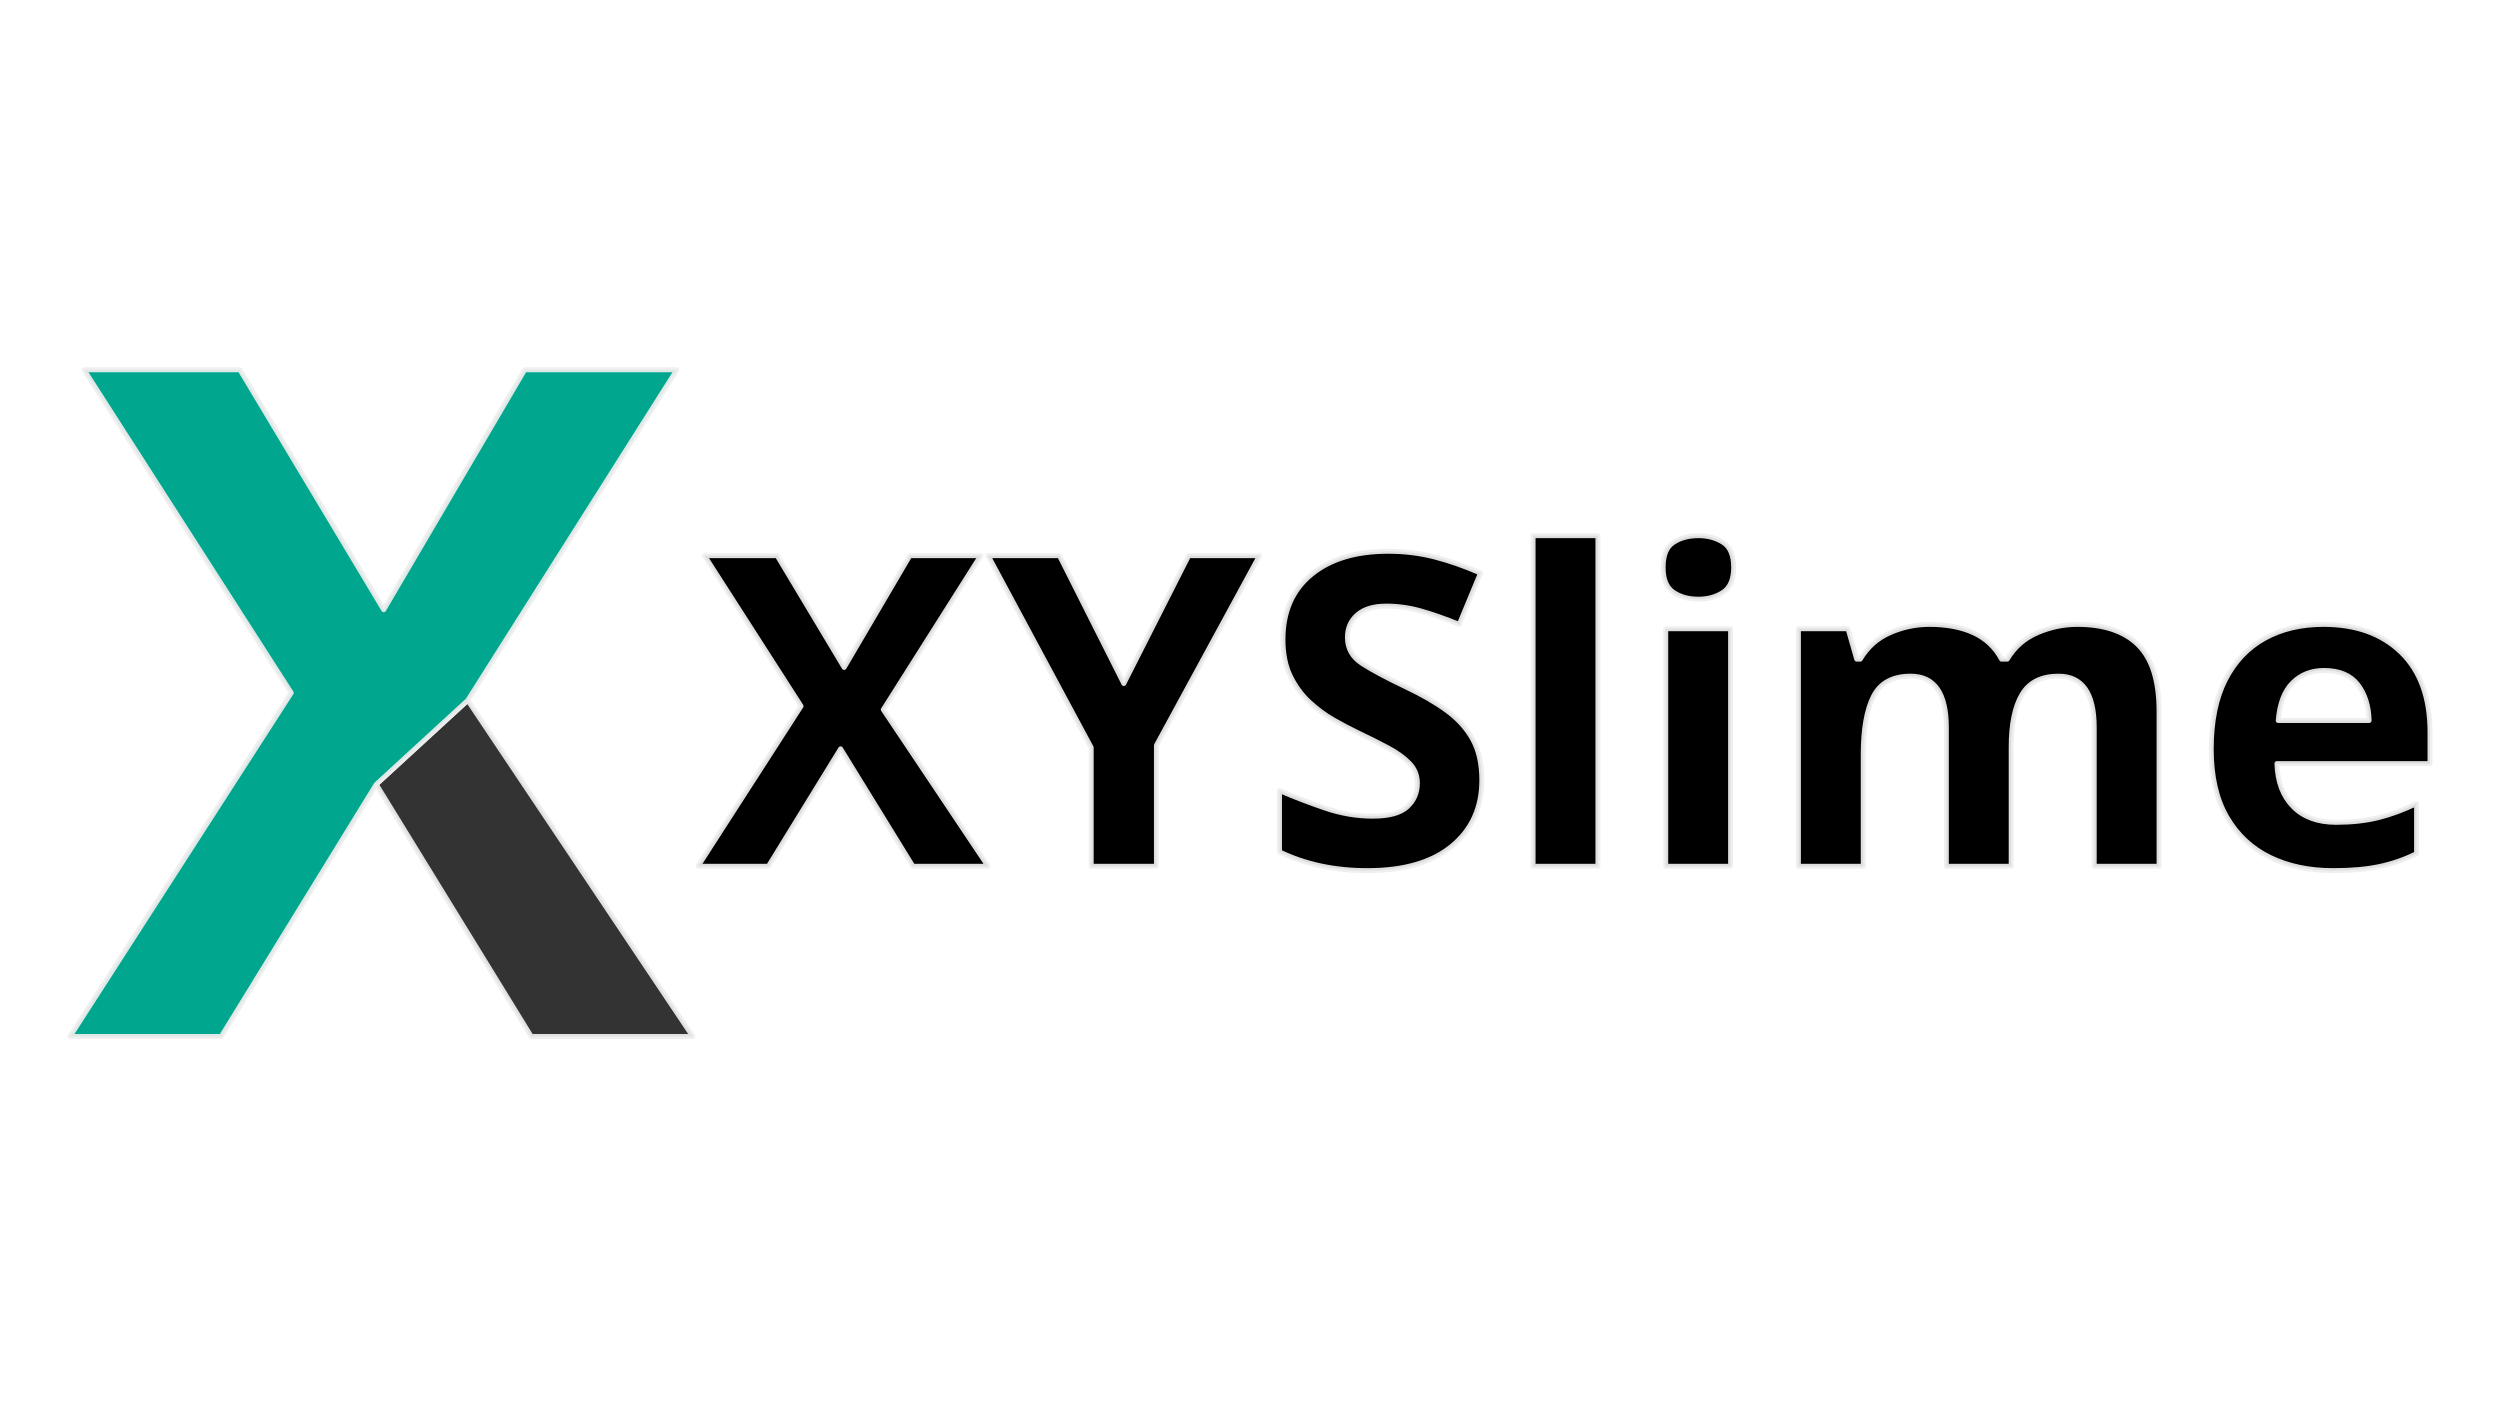
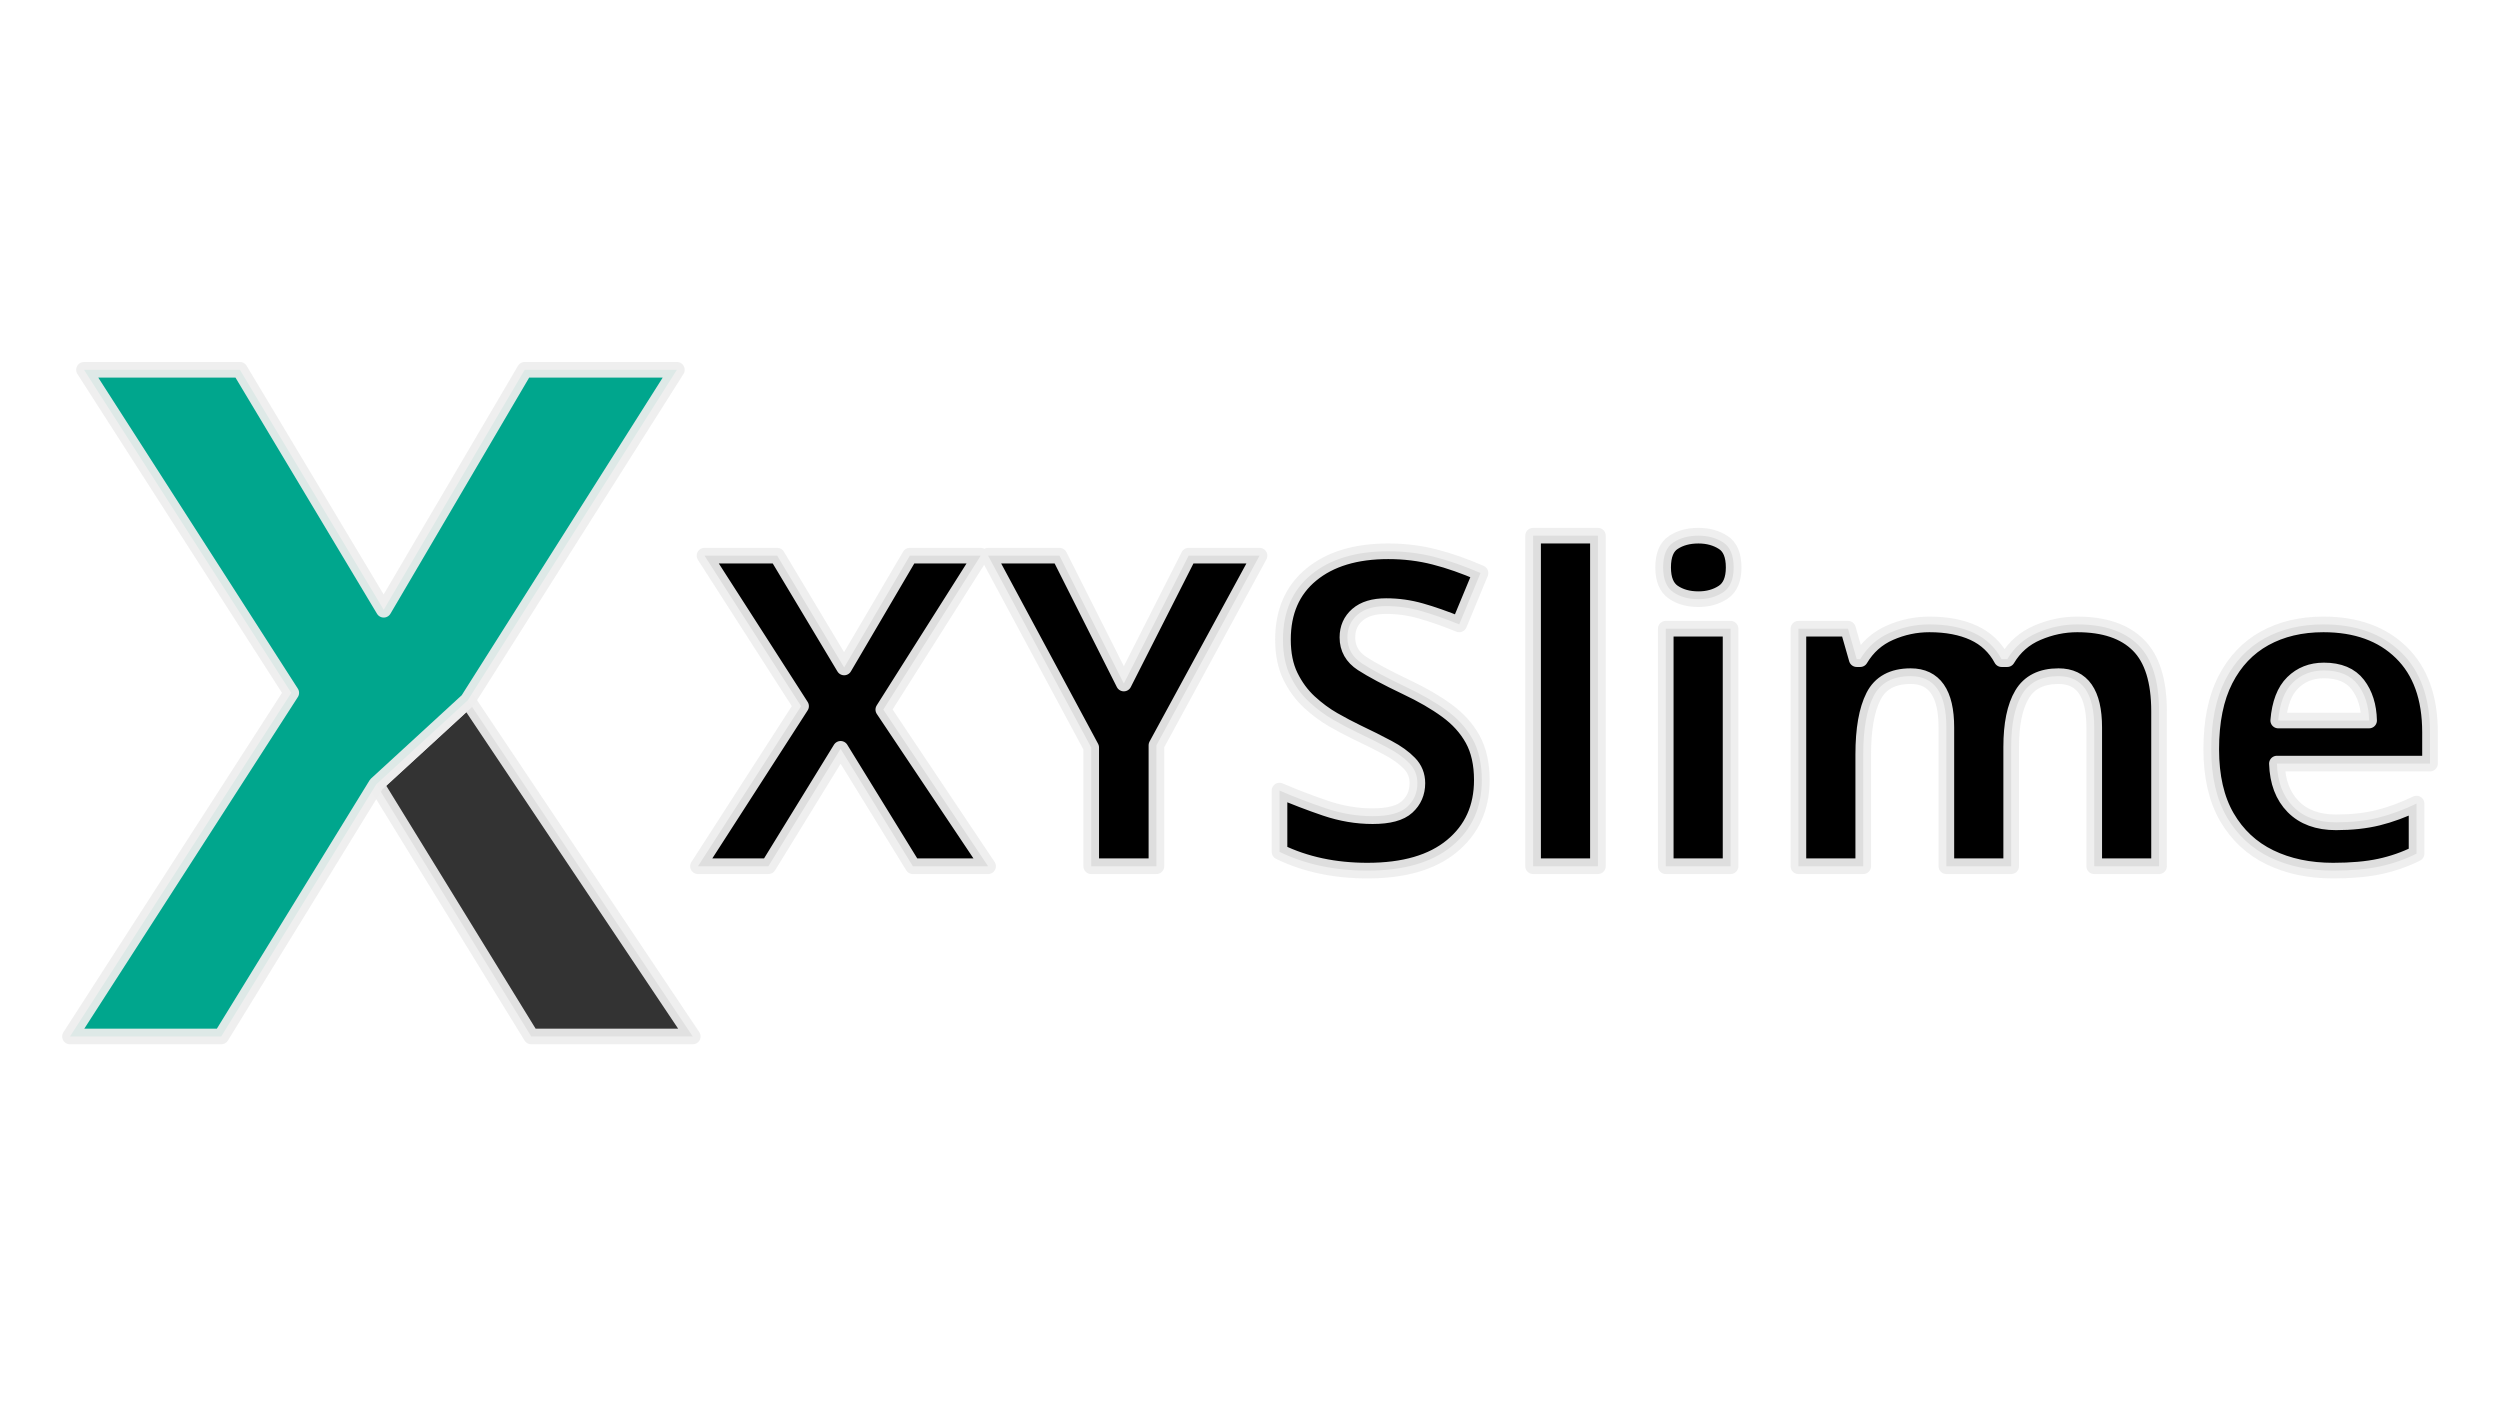
<svg xmlns="http://www.w3.org/2000/svg" xmlns:xlink="http://www.w3.org/1999/xlink" width="1920" height="1080" viewBox="0 0 508 285.75" version="1.1" id="svg12" xml:space="preserve">
  <defs id="defs9">
    <linearGradient id="linearGradient5637">
      <stop style="stop-color:#dddddd;stop-opacity:1;" offset="0" id="stop5635" />
    </linearGradient>
    <linearGradient id="linearGradient2182">
      <stop style="stop-color:#dddddd;stop-opacity:1;" offset="0" id="stop2178" />
      <stop style="stop-color:#dddddd;stop-opacity:0;" offset="1" id="stop2180" />
    </linearGradient>
    <linearGradient xlink:href="#linearGradient2182" id="linearGradient2184" x1="-7.89" y1="257.411" x2="479.029" y2="257.411" gradientUnits="userSpaceOnUse" />
    <linearGradient xlink:href="#linearGradient5637" id="linearGradient5639" x1="-1.573" y1="257.411" x2="481.16" y2="257.411" gradientUnits="userSpaceOnUse" />
  </defs>
  <g id="layer1">
-     <g id="avatar" transform="translate(14.20627,-114.5356)" style="mix-blend-mode:normal;paint-order:normal;stroke:#eeeeee;stroke-opacity:0.933;stroke-width:1;stroke-dasharray:none;stroke-linejoin:round;stroke-linecap:round">
-       <g id="g448-3" transform="matrix(0.9999962,0,0,1,-4.443946,189.6773)" style="stroke:#eeeeee;stroke-opacity:0.933;stroke-width:1;stroke-dasharray:none;stroke-linejoin:round;stroke-linecap:round">
-         <g aria-label="X" id="X-5" style="font-weight:bold;font-size:189.729px;font-family:'Noto Sans';-inkscape-font-specification:'Noto Sans, Bold';display:inline;fill:#333333;stroke:#eeeeee;stroke-opacity:0.933;stroke-width:1;stroke-dasharray:none;stroke-linejoin:round;stroke-linecap:round" transform="matrix(1.00004,0,0,1.00004,-0.00667351,-0.00541511)">
-           <path d="M 131.009,135.466 H 98.188 L 66.694,84.242 85.286,67.167 Z" id="path1076-6" style="stroke:#eeeeee;stroke-opacity:0.933;stroke-width:1;stroke-dasharray:none;stroke-linejoin:round;stroke-linecap:round" />
+     <g id="avatar" transform="translate(14.20627,-114.5356)" style="mix-blend-mode:normal;paint-order:normal;stroke:#eeeeee;stroke-opacity:0.933;stroke-width:3.175;stroke-dasharray:none;stroke-linejoin:round;stroke-linecap:round">
+       <g id="g448-3" transform="matrix(0.9999962,0,0,1,-4.443946,189.6773)" style="stroke:#eeeeee;stroke-opacity:0.933;stroke-width:3.175;stroke-dasharray:none;stroke-linejoin:round;stroke-linecap:round">
+         <g aria-label="X" id="X-5" style="font-weight:bold;font-size:189.729px;font-family:'Noto Sans';-inkscape-font-specification:'Noto Sans, Bold';display:inline;fill:#333333;stroke:#eeeeee;stroke-opacity:0.933;stroke-width:3.175;stroke-dasharray:none;stroke-linejoin:round;stroke-linecap:round" transform="matrix(1.00004,0,0,1.00004,-0.00667351,-0.00541511)">
+           <path d="M 131.009,135.466 H 98.188 L 66.694,84.242 85.286,67.167 Z" id="path1076-6" style="stroke:#eeeeee;stroke-opacity:0.933;stroke-width:3.175;stroke-dasharray:none;stroke-linejoin:round;stroke-linecap:round" />
        </g>
-         <g aria-label="X" id="X-2-2" style="font-weight:bold;font-size:189.729px;font-family:'Noto Sans';-inkscape-font-specification:'Noto Sans, Bold';display:inline;fill:#333333;stroke:#eeeeee;stroke-opacity:0.933;stroke-width:1;stroke-dasharray:none;stroke-linejoin:round;stroke-linecap:round">
-           <path d="M 66.69,84.24 35.195,135.467 H 4.459 L 49.424,65.646 7.305,7.4462891e-5 H 38.989 L 68.208,48.76 96.857,7.4462891e-5 H 127.783 L 85.283,67.164 Z" id="path1073-9" style="fill:#00a68d;fill-opacity:1;stroke:#eeeeee;stroke-opacity:0.933;stroke-width:1;stroke-dasharray:none;stroke-linejoin:round;stroke-linecap:round" />
+         <g aria-label="X" id="X-2-2" style="font-weight:bold;font-size:189.729px;font-family:'Noto Sans';-inkscape-font-specification:'Noto Sans, Bold';display:inline;fill:#333333;stroke:#eeeeee;stroke-opacity:0.933;stroke-width:3.175;stroke-dasharray:none;stroke-linejoin:round;stroke-linecap:round">
+           <path d="M 66.69,84.24 35.195,135.467 H 4.459 L 49.424,65.646 7.305,7.4462891e-5 H 38.989 L 68.208,48.76 96.857,7.4462891e-5 H 127.783 L 85.283,67.164 Z" id="path1073-9" style="fill:#00a68d;fill-opacity:1;stroke:#eeeeee;stroke-opacity:0.933;stroke-width:3.175;stroke-dasharray:none;stroke-linejoin:round;stroke-linecap:round" />
        </g>
      </g>
-       <text xml:space="preserve" style="font-weight:bold;font-size:88.385px;font-family:'Noto Sans';-inkscape-font-specification:'Noto Sans, Bold';fill:#000000;fill-opacity:1;paint-order:normal;stroke:#eeeeee;stroke-opacity:0.933;stroke-width:1;stroke-dasharray:none;stroke-linejoin:round;stroke-linecap:round" x="128.136" y="287.145" id="text346" transform="translate(-0.5143749,3.410617)">
-         <tspan id="tspan344" style="fill:#000000;fill-opacity:1;paint-order:normal;stroke:#eeeeee;stroke-opacity:0.933;stroke-width:1;stroke-dasharray:none;stroke-linejoin:round;stroke-linecap:round" x="128.136" y="287.145">XYSlime</tspan>
+       <text xml:space="preserve" style="font-weight:bold;font-size:88.385px;font-family:'Noto Sans';-inkscape-font-specification:'Noto Sans, Bold';fill:#000000;fill-opacity:1;paint-order:normal;stroke:#eeeeee;stroke-opacity:0.933;stroke-width:3.175;stroke-dasharray:none;stroke-linejoin:round;stroke-linecap:round" x="128.136" y="287.145" id="text346" transform="translate(-0.5143749,3.410617)">
+         <tspan id="tspan344" style="fill:#000000;fill-opacity:1;paint-order:normal;stroke:#eeeeee;stroke-opacity:0.933;stroke-width:3.175;stroke-dasharray:none;stroke-linejoin:round;stroke-linecap:round" x="128.136" y="287.145">XYSlime</tspan>
      </text>
    </g>
  </g>
</svg>
